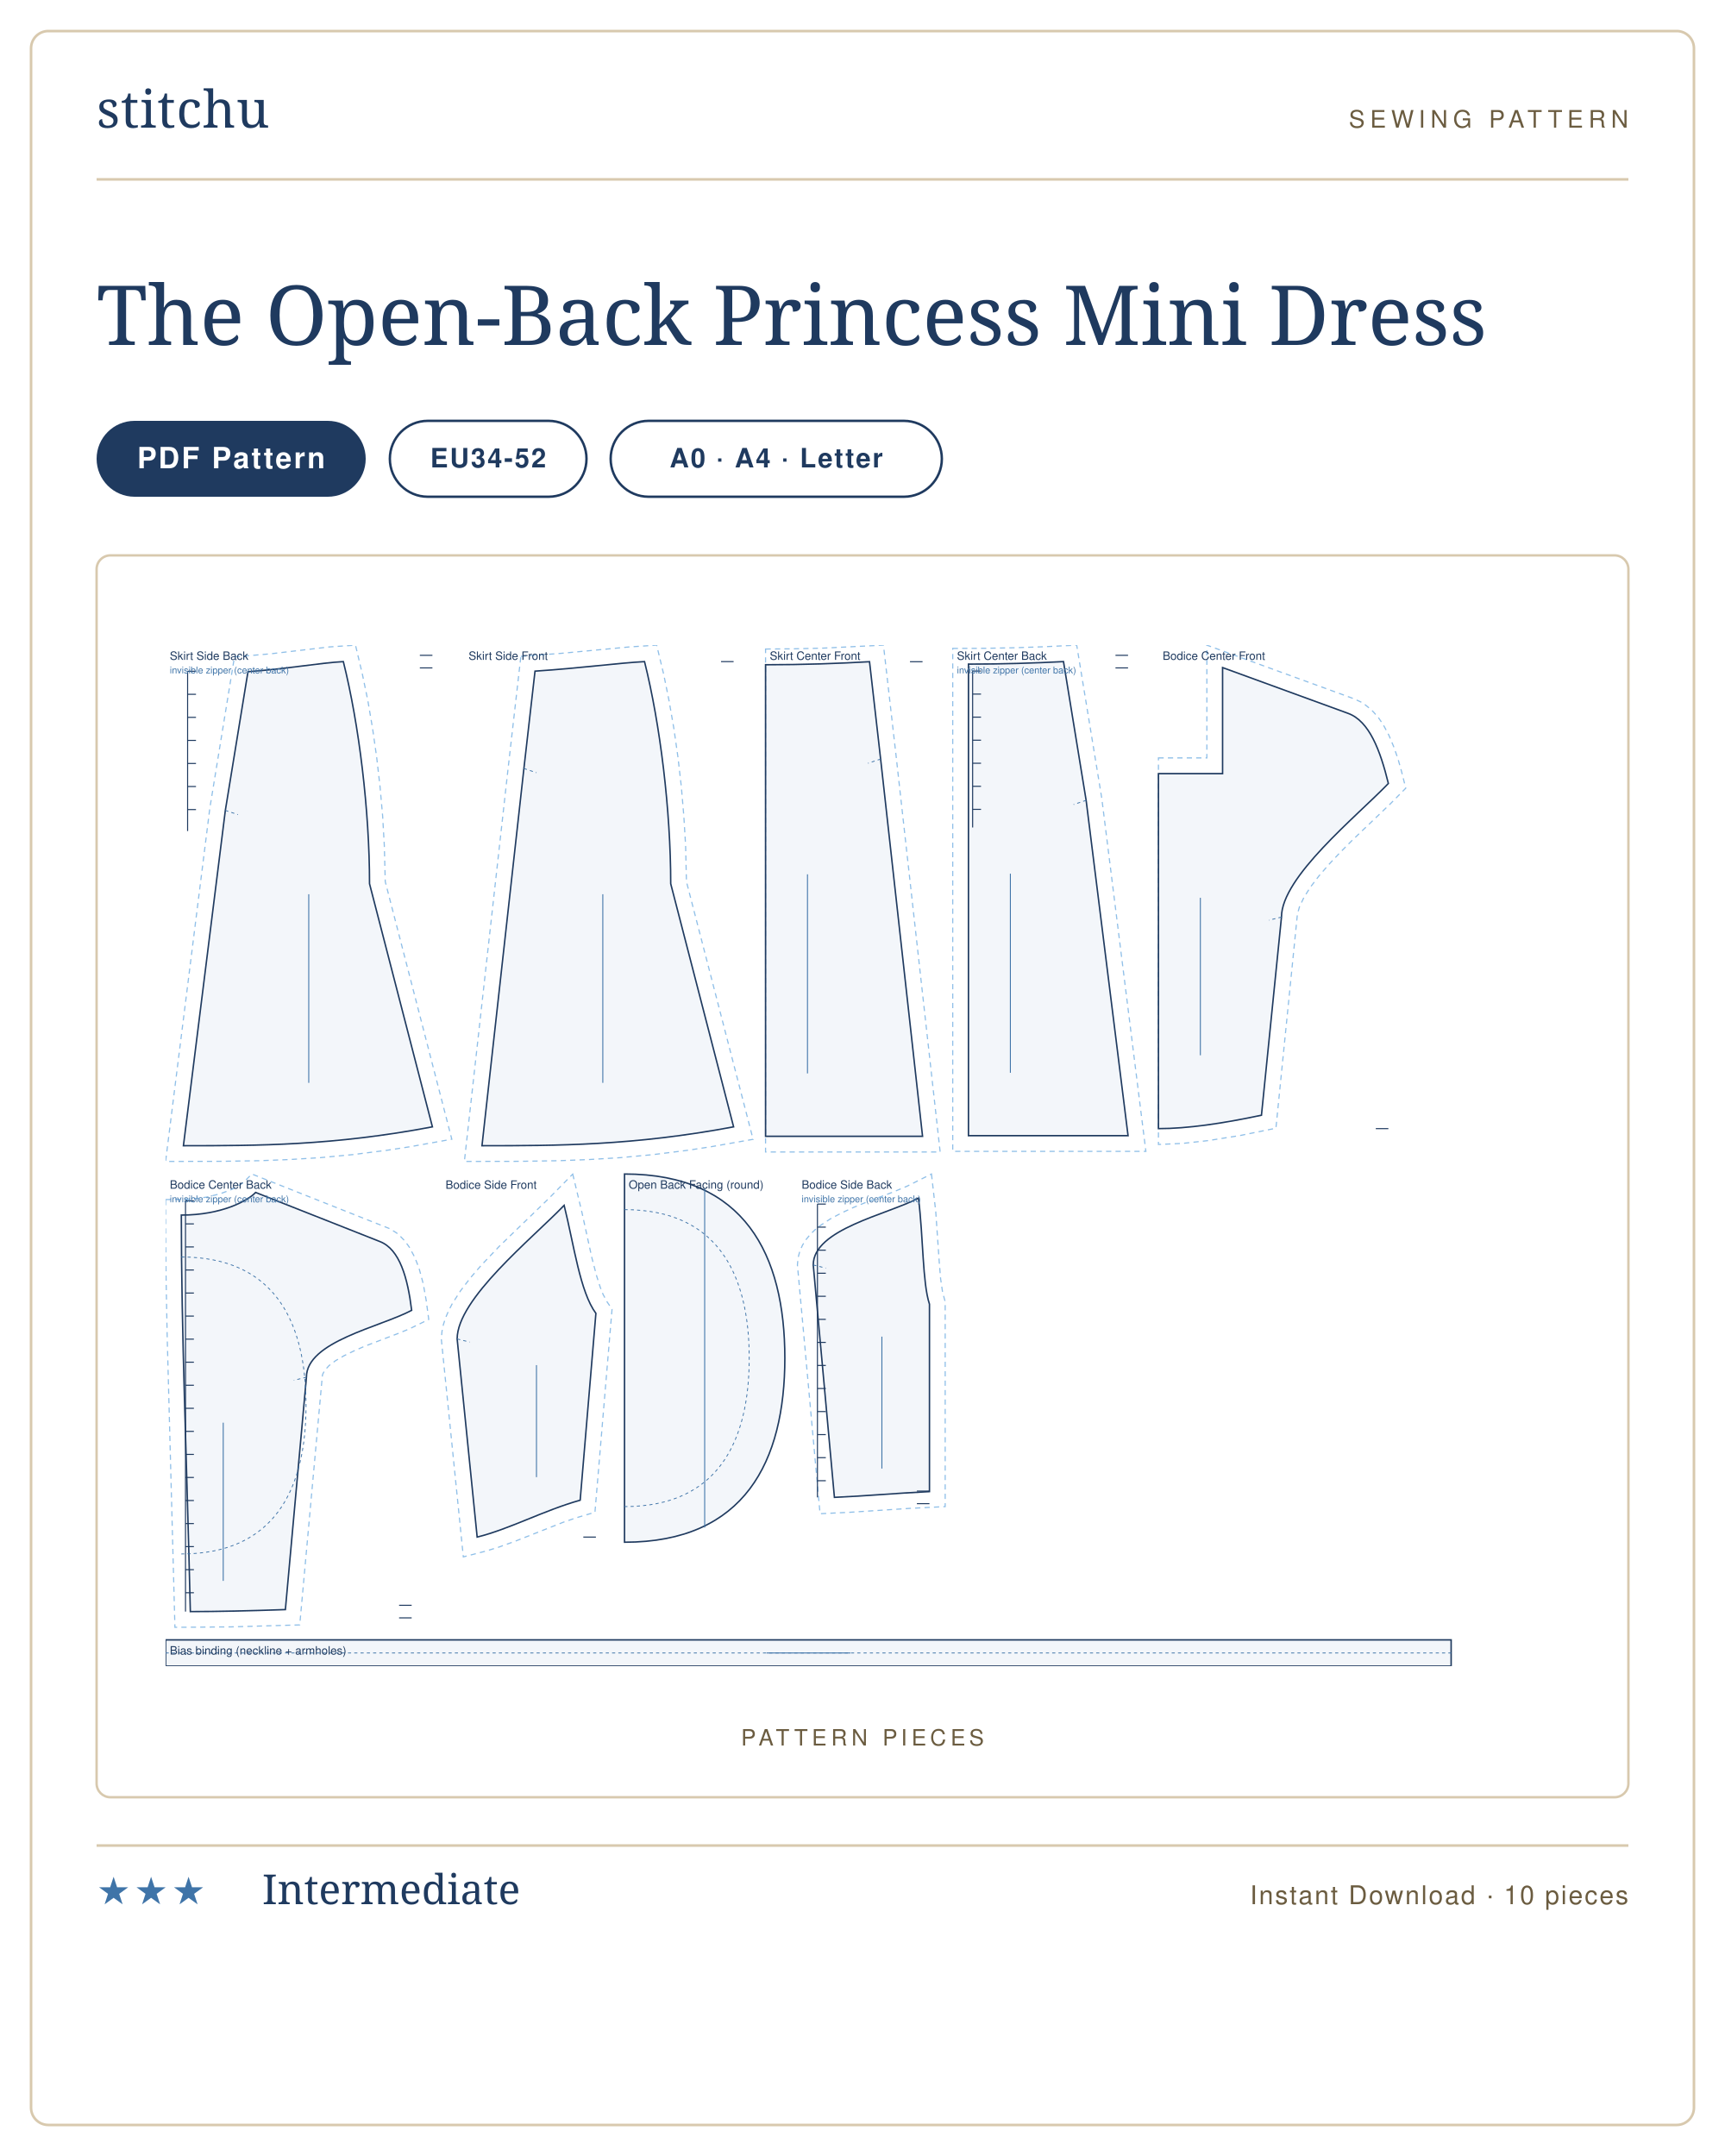
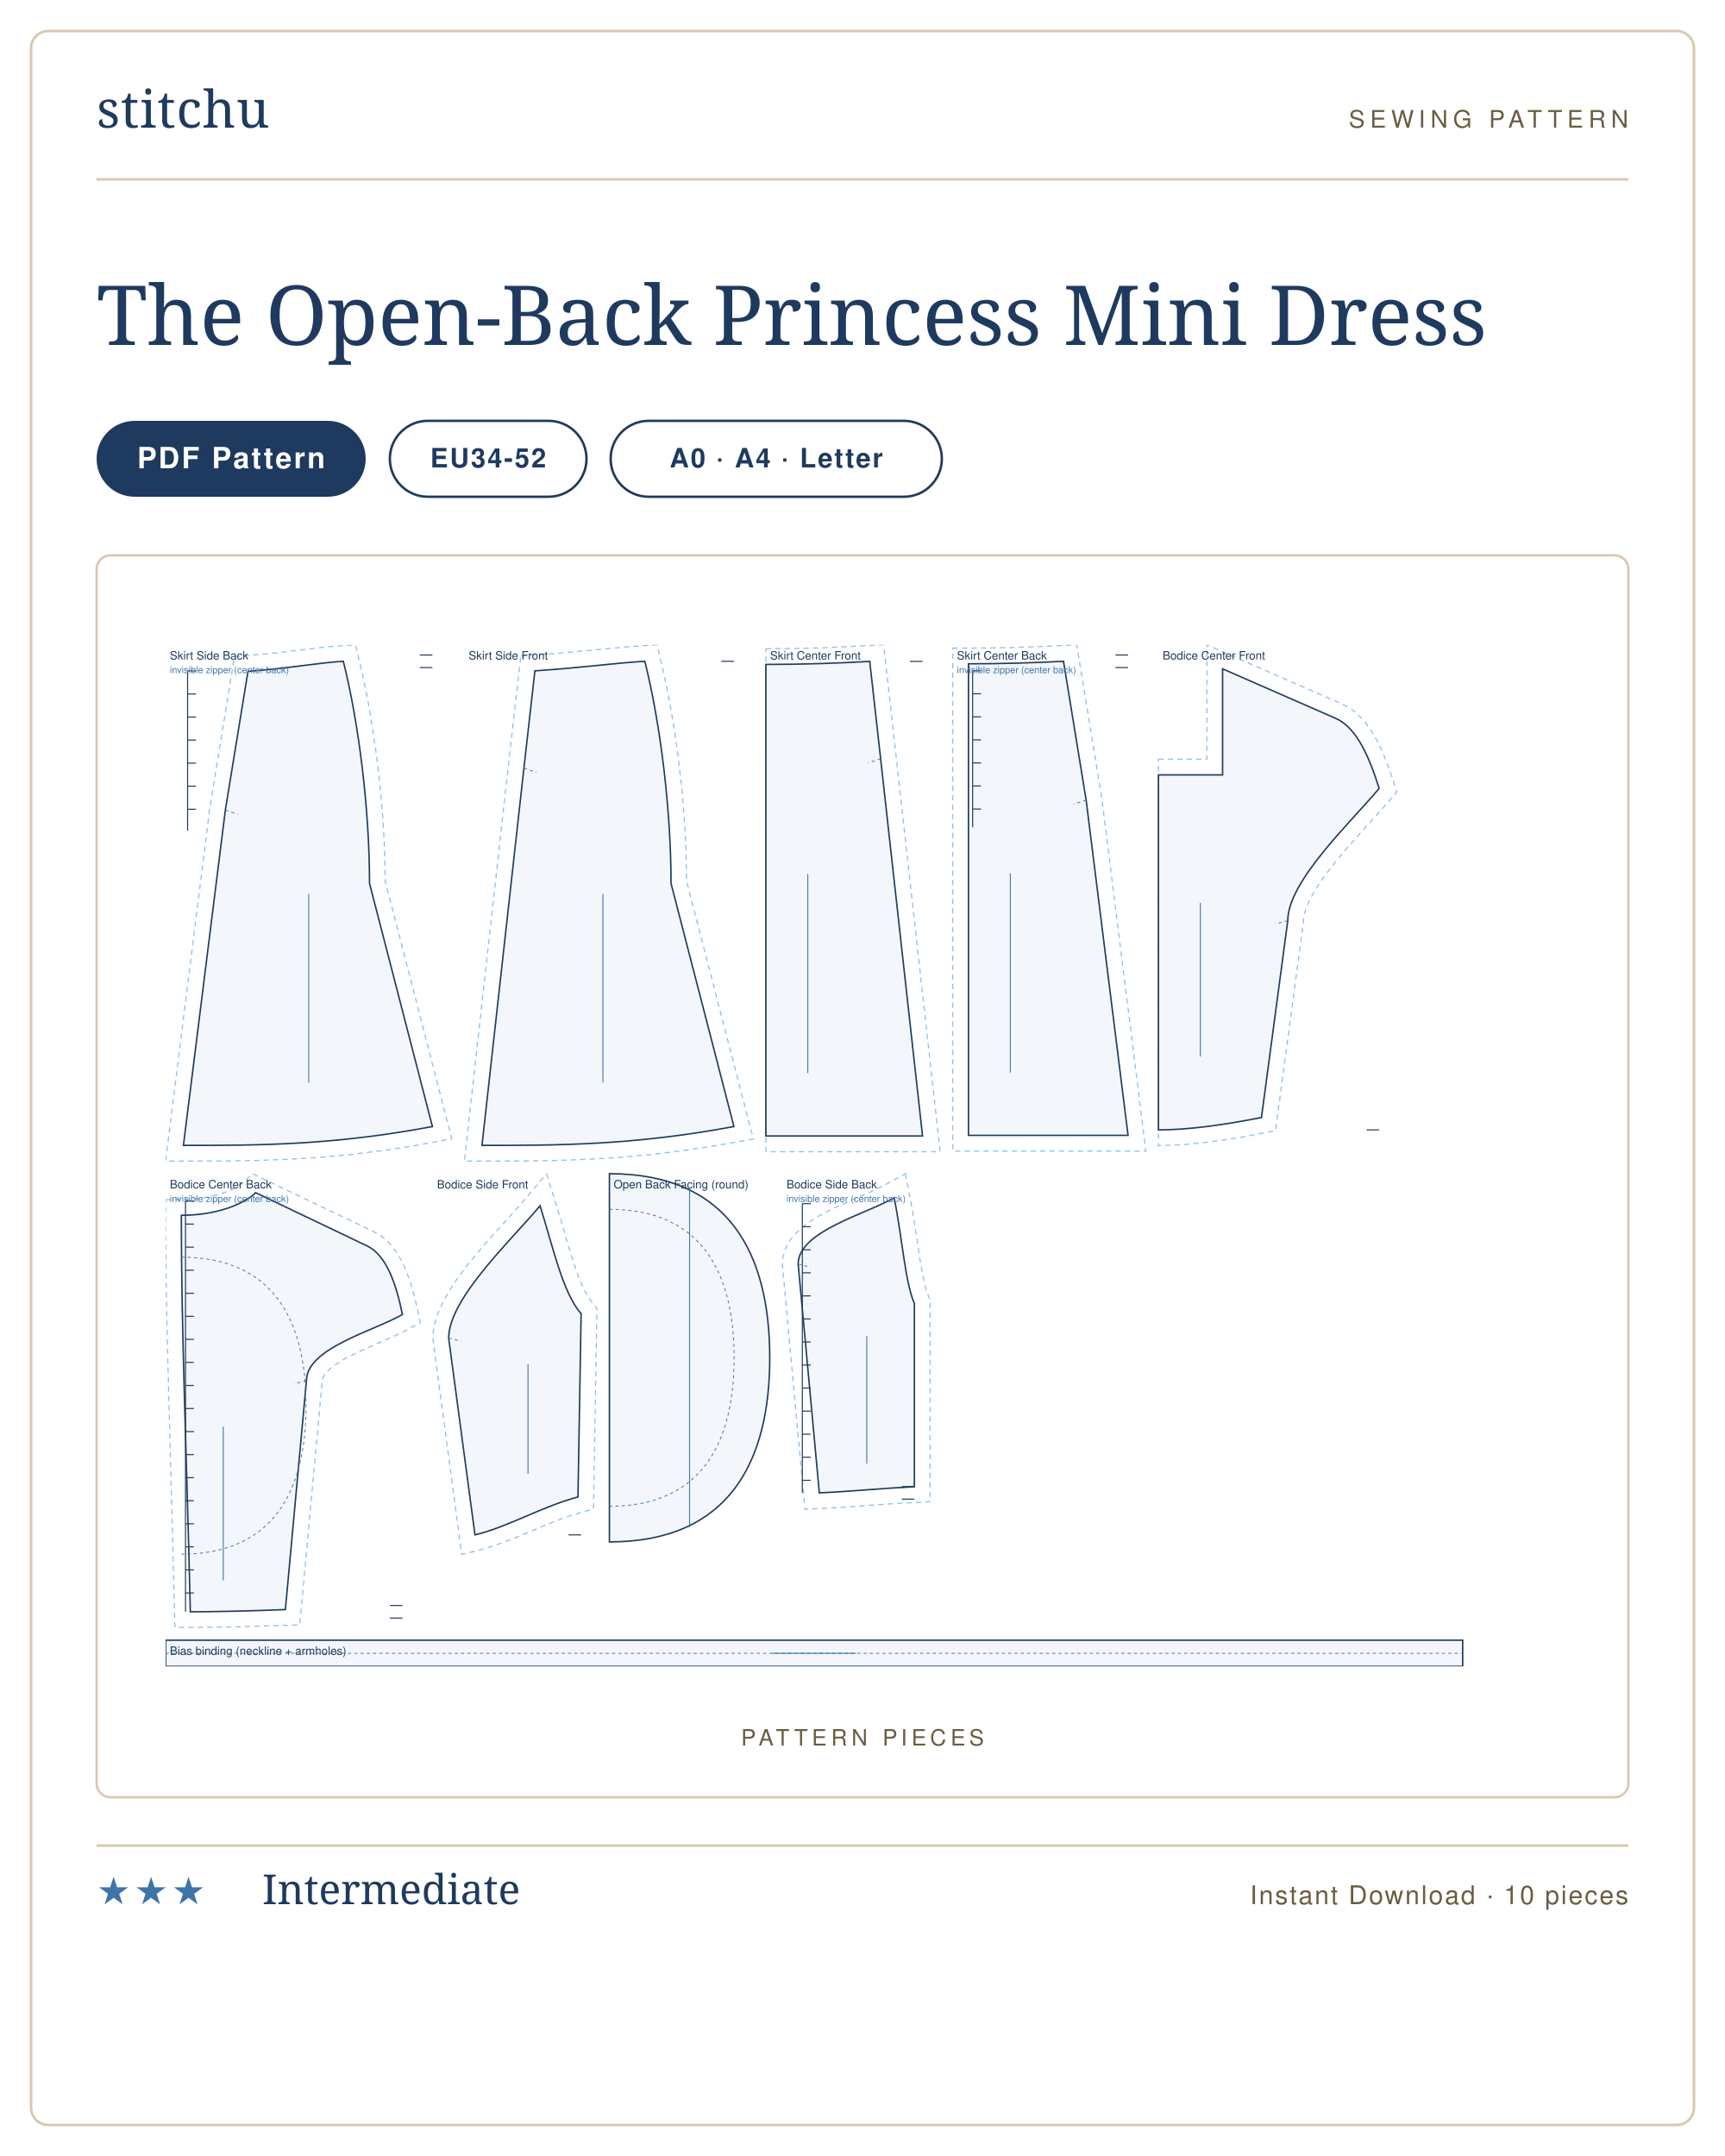
<svg xmlns="http://www.w3.org/2000/svg" viewBox="0 0 1000 1250" width="1000" height="1250" role="img" aria-label="The Open-Back Princess Mini Dress sewing pattern listing card">
  <rect width="1000" height="1250" fill="#ffffff" />
  <rect x="18" y="18" width="964" height="1214" rx="10" fill="#ffffff" stroke="#d8c9ae" stroke-width="1.5" />
  <g transform="translate(56 74)">
    <text x="0" y="0" font-family="'Didot','Bodoni 72',Georgia,serif" font-size="30" fill="#1f3a5f" letter-spacing="0.5">stitchu</text>
  </g>
  <g transform="translate(944 74)">
    <text x="0" y="0" text-anchor="end" font-family="Helvetica,Arial,sans-serif" font-size="14" letter-spacing="3" fill="#6b5c40">SEWING PATTERN</text>
  </g>
  <line x1="56" y1="104" x2="944" y2="104" stroke="#d8c9ae" stroke-width="1.5" />
  <text x="56" y="200" font-family="'Didot','Bodoni 72',Georgia,serif" font-size="48" font-weight="400" fill="#1f3a5f">The Open-Back Princess Mini Dress</text>
  <g>
    <rect x="56" y="244" width="156" height="44" rx="22" fill="#1f3a5f" />
    <text x="134" y="271.5" text-anchor="middle" font-family="Helvetica,Arial,sans-serif" font-size="17" font-weight="600" letter-spacing="1.2" fill="#ffffff">PDF Pattern</text>
  </g>
  <g>
    <rect x="226" y="244" width="114" height="44" rx="22" fill="none" stroke="#1f3a5f" stroke-width="1.4" />
    <text x="283" y="271" text-anchor="middle" font-family="Helvetica,Arial,sans-serif" font-size="15.5" font-weight="600" letter-spacing="1" fill="#1f3a5f">EU34-52</text>
  </g>
  <g>
    <rect x="354" y="244" width="192" height="44" rx="22" fill="none" stroke="#1f3a5f" stroke-width="1.4" />
    <text x="450" y="271" text-anchor="middle" font-family="Helvetica,Arial,sans-serif" font-size="15.5" font-weight="600" letter-spacing="1" fill="#1f3a5f">A0 · A4 · Letter</text>
  </g>
  <rect x="56" y="322" width="888" height="720" rx="8" fill="#fff" stroke="#d8c9ae" stroke-width="1.4" />
  <text x="500" y="1012" text-anchor="middle" font-family="Helvetica,Arial,sans-serif" font-size="13" letter-spacing="2.5" fill="#6b5c40">PATTERN PIECES</text>
-   <svg x="96" y="374.047" width="808" height="591.906" viewBox="0 0 1330.0 974.3" preserveAspectRatio="xMidYMid meet">
-     <path transform="translate(17.0 15.7)" d="M 48.7 -4.5 L 82.8 -7.4 L 139.2 -14.0 L 164.2 -15.7 L 170.8 12.2 L 176.0 37.3 L 180.5 63.8 L 184.4 91.2 L 187.6 119.2 L 190.1 147.4 L 191.7 175.5 L 192.6 210.0 L 256.1 455.8 L 216.7 462.9 L 194.0 466.4 L 161.5 470.5 L 130.6 473.4 L 101.0 475.2 L 72.6 476.3 L 35.9 476.9 L -17.0 477.0 L 25.2 139.9 Z" fill="none" stroke="#8fbfe8" stroke-width="1.1" stroke-dasharray="5 4" />
+   <svg x="96" y="373.865" width="808" height="592.27" viewBox="0 0 1330.0 974.9" preserveAspectRatio="xMidYMid meet">
+     <path transform="translate(17.0 15.7)" d="M 48.7 -4.5 L 82.8 -7.4 L 139.2 -14.0 L 164.2 -15.7 L 170.9 12.2 L 176.0 37.3 L 180.5 63.8 L 184.4 91.2 L 187.7 119.2 L 190.1 147.4 L 191.8 175.5 L 192.6 210.0 L 256.1 455.8 L 216.8 462.9 L 194.0 466.4 L 161.5 470.5 L 130.6 473.4 L 101.0 475.2 L 72.6 476.3 L 35.9 476.9 L -17.0 477.0 L 25.2 139.9 Z" fill="none" stroke="#8fbfe8" stroke-width="1.1" stroke-dasharray="5 4" />
    <path transform="translate(17.0 15.7)" d="M 61.6 9.6 C 99.4 6.9 130.2 1.2 152.6 0.0 C 167.6 60.0 177.6 142.0 177.6 212.0 L 237.6 444.0 C 142.5 462.0 71.3 462.0 0.0 462.0 L 40.0 142.0 L 61.6 9.6 Z" fill="rgba(63,116,168,.06)" stroke="#1f3a5f" stroke-width="1.4" />
    <path transform="translate(17.0 15.7)" d="M 40.0 142.0 L 52.0 146.0" fill="none" stroke="#3f74a8" stroke-width="0.8" stroke-dasharray="3 3" />
    <path transform="translate(17.0 15.7)" d="M 237.6 -6.0 L 225.6 -6.0 M 237.6 6.0 L 225.6 6.0 M 4.0 9.2 L 4.0 161.7 M 4.0 9.2 L 12.0 9.2 M 4.0 31.2 L 12.0 31.2 M 4.0 53.2 L 12.0 53.2 M 4.0 75.2 L 12.0 75.2 M 4.0 97.2 L 12.0 97.2 M 4.0 119.2 L 12.0 119.2 M 4.0 141.2 L 12.0 141.2" fill="none" stroke="#1f3a5f" stroke-width="1.0" />
    <line transform="translate(17.0 15.7)" x1="119.6" y1="222.0" x2="119.6" y2="402.0" stroke="#3f74a8" stroke-width="0.9" />
    <text transform="translate(17.0 15.7)" x="-13.0" y="-1.7" font-family="Helvetica,Arial,sans-serif" font-size="11" fill="#1f3a5f">Skirt Side Back</text>
    <text transform="translate(17.0 15.7)" x="-13.0" y="11.3" font-family="Helvetica,Arial,sans-serif" font-size="9" fill="#3f74a8">invisible zipper (center back)</text>
-     <path transform="translate(301.9 15.7)" d="M 37.1 -5.0 L 75.7 -7.9 L 140.5 -14.0 L 166.7 -15.7 L 173.4 12.2 L 178.5 37.3 L 183.1 63.8 L 187.0 91.2 L 190.2 119.2 L 192.6 147.4 L 194.3 175.5 L 195.1 210.0 L 258.7 455.9 L 219.0 462.9 L 196.1 466.4 L 163.2 470.5 L 132.0 473.4 L 102.1 475.2 L 73.3 476.3 L 36.2 476.9 L -16.8 477.0 L 25.1 100.3 Z" fill="none" stroke="#8fbfe8" stroke-width="1.1" stroke-dasharray="5 4" />
-     <path transform="translate(301.9 15.7)" d="M 50.6 9.1 C 94.6 6.2 130.1 1.3 155.1 0.0 C 170.1 60.0 180.1 142.0 180.1 212.0 L 240.1 444.0 C 144.1 462.0 72.0 462.0 0.0 462.0 L 40.0 102.0 L 50.6 9.1 Z" fill="rgba(63,116,168,.06)" stroke="#1f3a5f" stroke-width="1.4" />
+     <path transform="translate(301.9 15.7)" d="M 37.0 -5.0 L 75.7 -7.9 L 140.7 -14.0 L 167.0 -15.7 L 173.6 12.2 L 178.8 37.3 L 183.3 63.8 L 187.2 91.2 L 190.4 119.2 L 192.9 147.4 L 194.5 175.5 L 195.3 210.0 L 258.9 455.9 L 219.2 462.9 L 196.3 466.4 L 163.4 470.5 L 132.1 473.4 L 102.2 475.2 L 73.4 476.3 L 36.3 476.9 L -16.8 477.0 L 25.1 100.3 Z" fill="none" stroke="#8fbfe8" stroke-width="1.1" stroke-dasharray="5 4" />
+     <path transform="translate(301.9 15.7)" d="M 50.5 9.1 C 94.6 6.2 130.2 1.3 155.4 0.0 C 170.4 60.0 180.4 142.0 180.4 212.0 L 240.4 444.0 C 144.2 462.0 72.1 462.0 0.0 462.0 L 40.0 102.0 L 50.5 9.1 Z" fill="rgba(63,116,168,.06)" stroke="#1f3a5f" stroke-width="1.4" />
    <path transform="translate(301.9 15.7)" d="M 40.0 102.0 L 52.0 106.0" fill="none" stroke="#3f74a8" stroke-width="0.8" stroke-dasharray="3 3" />
-     <path transform="translate(301.9 15.7)" d="M 240.1 0.0 L 228.1 0.0" fill="none" stroke="#1f3a5f" stroke-width="1.0" />
-     <line transform="translate(301.9 15.7)" x1="115.3" y1="222.0" x2="115.3" y2="402.0" stroke="#3f74a8" stroke-width="0.9" />
+     <path transform="translate(301.9 15.7)" d="M 240.4 0.0 L 228.4 0.0" fill="none" stroke="#1f3a5f" stroke-width="1.0" />
+     <line transform="translate(301.9 15.7)" x1="115.4" y1="222.0" x2="115.4" y2="402.0" stroke="#3f74a8" stroke-width="0.9" />
    <text transform="translate(301.9 15.7)" x="-12.8" y="-1.7" font-family="Helvetica,Arial,sans-serif" font-size="11" fill="#1f3a5f">Skirt Side Front</text>
-     <path transform="translate(572.5 18.7)" d="M 0.0 -15.0 L 26.3 -15.2 L 55.6 -15.9 L 112.5 -18.7 L 124.7 88.3 L 166.6 465.0 L 0.0 465.0 Z" fill="none" stroke="#8fbfe8" stroke-width="1.1" stroke-dasharray="5 4" />
-     <path transform="translate(572.5 18.7)" d="M 0.0 0.0 C 36.1 0.0 69.4 -1.2 99.2 -2.9 L 109.8 90.0 L 149.8 450.0 L 0.0 450.0 L 0.0 0.0 Z" fill="rgba(63,116,168,.06)" stroke="#1f3a5f" stroke-width="1.4" />
-     <path transform="translate(572.5 18.7)" d="M 109.8 90.0 L 97.8 94.0" fill="none" stroke="#3f74a8" stroke-width="0.8" stroke-dasharray="3 3" />
-     <path transform="translate(572.5 18.7)" d="M 149.8 -2.9 L 137.8 -2.9" fill="none" stroke="#1f3a5f" stroke-width="1.0" />
-     <line transform="translate(572.5 18.7)" x1="40.0" y1="200.0" x2="40.0" y2="390.0" stroke="#3f74a8" stroke-width="0.9" />
-     <text transform="translate(572.5 18.7)" x="4.0" y="-4.7" font-family="Helvetica,Arial,sans-serif" font-size="11" fill="#1f3a5f">Skirt Center Front</text>
+     <path transform="translate(572.8 18.7)" d="M 0.0 -15.0 L 26.3 -15.2 L 55.5 -15.9 L 112.4 -18.7 L 166.3 465.0 L 0.0 465.0 Z" fill="none" stroke="#8fbfe8" stroke-width="1.1" stroke-dasharray="5 4" />
+     <path transform="translate(572.8 18.7)" d="M 0.0 0.0 C 36.1 0.0 69.2 -1.2 99.1 -2.9 L 109.5 90.0 L 149.5 450.0 L 0.0 450.0 L 0.0 0.0 Z" fill="rgba(63,116,168,.06)" stroke="#1f3a5f" stroke-width="1.4" />
+     <path transform="translate(572.8 18.7)" d="M 109.5 90.0 L 97.5 94.0" fill="none" stroke="#3f74a8" stroke-width="0.8" stroke-dasharray="3 3" />
+     <path transform="translate(572.8 18.7)" d="M 149.5 -2.9 L 137.5 -2.9" fill="none" stroke="#1f3a5f" stroke-width="1.0" />
+     <line transform="translate(572.8 18.7)" x1="40.0" y1="200.0" x2="40.0" y2="390.0" stroke="#3f74a8" stroke-width="0.9" />
+     <text transform="translate(572.8 18.7)" x="4.0" y="-4.7" font-family="Helvetica,Arial,sans-serif" font-size="11" fill="#1f3a5f">Skirt Center Front</text>
    <path transform="translate(766.1 18.1)" d="M -15.0 -15.0 L 16.0 -15.1 L 43.1 -15.6 L 72.4 -16.6 L 103.3 -18.1 L 127.2 127.9 L 169.3 465.0 L -15.0 465.0 Z" fill="none" stroke="#8fbfe8" stroke-width="1.1" stroke-dasharray="5 4" />
    <path transform="translate(766.1 18.1)" d="M 0.0 0.0 C 32.7 0.0 63.1 -1.0 90.7 -2.4 L 112.3 130.0 L 152.3 450.0 L 0.0 450.0 L 0.0 0.0 Z" fill="rgba(63,116,168,.06)" stroke="#1f3a5f" stroke-width="1.4" />
    <path transform="translate(766.1 18.1)" d="M 112.3 130.0 L 100.3 134.0" fill="none" stroke="#3f74a8" stroke-width="0.8" stroke-dasharray="3 3" />
    <path transform="translate(766.1 18.1)" d="M 152.3 -8.4 L 140.3 -8.4 M 152.3 3.6 L 140.3 3.6 M 4.0 6.6 L 4.0 155.9 M 4.0 6.6 L 12.0 6.6 M 4.0 28.6 L 12.0 28.6 M 4.0 50.6 L 12.0 50.6 M 4.0 72.6 L 12.0 72.6 M 4.0 94.6 L 12.0 94.6 M 4.0 116.6 L 12.0 116.6 M 4.0 138.6 L 12.0 138.6" fill="none" stroke="#1f3a5f" stroke-width="1.0" />
    <line transform="translate(766.1 18.1)" x1="40.0" y1="200.0" x2="40.0" y2="390.0" stroke="#3f74a8" stroke-width="0.9" />
    <text transform="translate(766.1 18.1)" x="-11.0" y="-4.1" font-family="Helvetica,Arial,sans-serif" font-size="11" fill="#1f3a5f">Skirt Center Back</text>
    <text transform="translate(766.1 18.1)" x="-11.0" y="8.9" font-family="Helvetica,Arial,sans-serif" font-size="9" fill="#3f74a8">invisible zipper (center back)</text>
-     <path transform="translate(947.4 21.4)" d="M 0.0 86.2 L 46.2 86.2 L 46.2 -21.4 L 186.4 29.7 L 193.3 32.9 L 196.6 35.0 L 202.6 39.8 L 205.3 42.5 L 210.2 48.2 L 214.5 54.5 L 219.9 64.6 L 224.5 75.5 L 228.5 86.9 L 231.9 98.9 L 236.0 115.1 L 221.5 129.8 L 184.2 165.5 L 173.2 176.6 L 162.7 187.8 L 153.2 198.8 L 145.1 209.4 L 138.8 219.4 L 134.6 228.2 L 132.6 235.3 L 112.1 439.6 L 78.3 446.5 L 47.6 451.4 L 23.0 454.1 L 0.0 455.1 L 0.0 113.9 Z" fill="none" stroke="#8fbfe8" stroke-width="1.1" stroke-dasharray="5 4" />
-     <path transform="translate(947.4 21.4)" d="M 0.0 101.2 L 61.2 101.2 L 61.2 0.0 L 181.0 43.7 C 201.2 51.1 211.6 78.9 219.4 110.6 C 188.8 142.4 117.4 199.8 117.4 238.1 L 98.3 427.2 C 61.1 435.1 27.9 440.0 0.0 440.0 C 0.0 304.5 0.0 202.8 0.0 101.2 Z" fill="rgba(63,116,168,.06)" stroke="#1f3a5f" stroke-width="1.4" />
-     <path transform="translate(947.4 21.4)" d="M 117.4 238.1 L 105.4 241.1" fill="none" stroke="#3f74a8" stroke-width="0.8" stroke-dasharray="3 3" />
-     <path transform="translate(947.4 21.4)" d="M 219.4 440.0 L 207.4 440.0" fill="none" stroke="#1f3a5f" stroke-width="1.0" />
-     <line transform="translate(947.4 21.4)" x1="40.0" y1="219.7" x2="40.0" y2="370.0" stroke="#3f74a8" stroke-width="0.9" />
-     <text transform="translate(947.4 21.4)" x="4.0" y="-7.4" font-family="Helvetica,Arial,sans-serif" font-size="11" fill="#1f3a5f">Bodice Center Front</text>
-     <path transform="translate(15.0 522.3)" d="M -15.0 6.8 L 4.4 6.5 L 12.6 6.0 L 23.9 4.5 L 36.7 1.4 L 47.0 -2.4 L 54.6 -6.3 L 59.1 -9.4 L 67.3 -17.6 L 198.7 34.5 L 205.2 38.5 L 208.1 40.9 L 213.2 46.2 L 217.5 52.1 L 222.7 61.8 L 226.8 72.2 L 230.8 87.0 L 233.6 102.6 L 236.1 121.2 L 217.6 130.2 L 207.4 134.4 L 174.9 146.8 L 164.6 151.3 L 155.1 155.9 L 147.1 160.6 L 140.9 165.3 L 137.0 169.6 L 135.0 173.2 L 134.6 174.7 L 113.0 412.7 L 47.3 414.6 L -6.1 415.0 L -13.5 136.9 L -14.6 78.7 L -15.0 35.8 Z" fill="none" stroke="#8fbfe8" stroke-width="1.1" stroke-dasharray="5 4" />
-     <path transform="translate(15.0 522.3)" d="M 0.0 21.6 C 39.0 21.6 63.8 7.6 70.9 0.0 L 189.6 46.9 C 208.4 54.3 216.0 81.5 219.8 112.5 C 189.7 128.5 119.4 142.2 119.4 176.3 L 99.3 398.1 C 65.0 399.3 34.4 400.0 8.6 400.0 C 5.1 248.6 0.0 135.1 0.0 21.6 Z" fill="rgba(63,116,168,.06)" stroke="#1f3a5f" stroke-width="1.4" />
-     <path transform="translate(15.0 522.3)" d="M 119.4 176.3 L 107.4 179.3 M 0.0 61.6 C 89.3 61.6 119.0 123.9 119.0 203.3 C 119.0 282.7 89.3 345.0 0.0 345.0" fill="none" stroke="#3f74a8" stroke-width="0.8" stroke-dasharray="3 3" />
-     <path transform="translate(15.0 522.3)" d="M 219.8 394.0 L 207.8 394.0 M 219.8 406.0 L 207.8 406.0 M 4.0 8.0 L 4.0 400.0 M 4.0 8.0 L 12.0 8.0 M 4.0 30.0 L 12.0 30.0 M 4.0 52.0 L 12.0 52.0 M 4.0 74.0 L 12.0 74.0 M 4.0 96.0 L 12.0 96.0 M 4.0 118.0 L 12.0 118.0 M 4.0 140.0 L 12.0 140.0 M 4.0 162.0 L 12.0 162.0 M 4.0 184.0 L 12.0 184.0 M 4.0 206.0 L 12.0 206.0 M 4.0 228.0 L 12.0 228.0 M 4.0 250.0 L 12.0 250.0 M 4.0 272.0 L 12.0 272.0 M 4.0 294.0 L 12.0 294.0 M 4.0 316.0 L 12.0 316.0 M 4.0 338.0 L 12.0 338.0 M 4.0 360.0 L 12.0 360.0 M 4.0 382.0 L 12.0 382.0" fill="none" stroke="#1f3a5f" stroke-width="1.0" />
-     <line transform="translate(15.0 522.3)" x1="40.0" y1="219.7" x2="40.0" y2="370.7" stroke="#3f74a8" stroke-width="0.9" />
-     <text transform="translate(15.0 522.3)" x="-11.0" y="-3.6" font-family="Helvetica,Arial,sans-serif" font-size="11" fill="#1f3a5f">Bodice Center Back</text>
-     <text transform="translate(15.0 522.3)" x="-11.0" y="9.4" font-family="Helvetica,Arial,sans-serif" font-size="9" fill="#3f74a8">invisible zipper (center back)</text>
-     <path transform="translate(278.2 534.6)" d="M 110.3 -29.8 L 119.0 6.4 L 128.6 50.2 L 133.1 67.4 L 136.7 78.6 L 139.2 84.9 L 143.2 92.3 L 147.8 99.1 L 131.5 292.9 L 113.3 298.3 L 101.1 302.5 L 56.0 320.3 L 39.4 326.3 L 26.9 330.1 L 5.9 335.5 L -15.1 127.7 L -14.5 120.5 L -13.1 113.7 L -10.9 107.0 L -8.1 100.5 L -4.8 94.1 L 3.2 81.6 L 12.6 69.3 L 23.1 57.1 L 40.0 39.3 L 87.4 -6.5 Z" fill="none" stroke="#8fbfe8" stroke-width="1.1" stroke-dasharray="5 4" />
-     <path transform="translate(278.2 534.6)" d="M 102.1 0.0 C 111.6 38.4 117.3 82.6 132.4 103.1 L 117.4 281.4 C 82.8 291.1 49.9 309.0 19.1 316.6 L 0.0 127.5 C 0.0 89.2 71.4 31.9 102.1 0.0 Z" fill="rgba(63,116,168,.06)" stroke="#1f3a5f" stroke-width="1.4" />
-     <path transform="translate(278.2 534.6)" d="M 0.0 127.5 L 12.0 130.5" fill="none" stroke="#3f74a8" stroke-width="0.8" stroke-dasharray="3 3" />
-     <path transform="translate(278.2 534.6)" d="M 132.4 316.6 L 120.4 316.6" fill="none" stroke="#1f3a5f" stroke-width="1.0" />
-     <line transform="translate(278.2 534.6)" x1="75.7" y1="152.5" x2="75.7" y2="259.4" stroke="#3f74a8" stroke-width="0.9" />
-     <text transform="translate(278.2 534.6)" x="-11.1" y="-15.8" font-family="Helvetica,Arial,sans-serif" font-size="11" fill="#1f3a5f">Bodice Side Front</text>
-     <path transform="translate(437.9 477.1)" d="M 0.0 27.6 C 114.8 27.6 153.0 104.9 153.0 203.3 C 153.0 301.7 114.8 379.0 0.0 379.0 Z" fill="rgba(63,116,168,.06)" stroke="#1f3a5f" stroke-width="1.4" />
-     <path transform="translate(437.9 477.1)" d="M 0.0 61.6 C 89.3 61.6 119.0 123.9 119.0 203.3 C 119.0 282.7 89.3 345.0 0.0 345.0" fill="none" stroke="#3f74a8" stroke-width="0.8" stroke-dasharray="3 3" />
-     <line transform="translate(437.9 477.1)" x1="76.5" y1="41.6" x2="76.5" y2="365.0" stroke="#3f74a8" stroke-width="0.9" />
-     <text transform="translate(437.9 477.1)" x="4.0" y="41.6" font-family="Helvetica,Arial,sans-serif" font-size="11" fill="#1f3a5f">Open Back Facing (round)</text>
-     <path transform="translate(618.0 527.7)" d="M 112.8 -23.0 L 116.9 13.0 L 120.2 60.6 L 121.5 76.7 L 123.4 89.7 L 125.9 98.9 L 125.9 294.4 L 92.1 296.1 L 35.4 299.8 L 6.5 301.2 L -15.1 63.8 L -14.5 57.0 L -12.8 50.6 L -10.2 44.8 L -6.8 39.5 L -2.9 34.7 L 1.4 30.5 L 6.1 26.6 L 16.2 19.9 L 27.1 14.1 L 38.4 8.9 L 49.9 4.2 L 77.0 -6.1 L 90.0 -11.6 Z" fill="none" stroke="#8fbfe8" stroke-width="1.1" stroke-dasharray="5 4" />
-     <path transform="translate(618.0 527.7)" d="M 100.4 0.0 C 105.1 37.7 104.2 81.0 110.9 101.2 L 110.9 280.1 C 79.0 281.6 48.6 284.4 20.2 285.6 L 0.0 63.8 C 0.0 29.6 70.3 15.9 100.4 0.0 Z" fill="rgba(63,116,168,.06)" stroke="#1f3a5f" stroke-width="1.4" />
-     <path transform="translate(618.0 527.7)" d="M 0.0 63.8 L 12.0 66.8" fill="none" stroke="#3f74a8" stroke-width="0.8" stroke-dasharray="3 3" />
-     <path transform="translate(618.0 527.7)" d="M 110.9 279.6 L 98.9 279.6 M 110.9 291.6 L 98.9 291.6 M 4.0 5.7 L 4.0 285.6 M 4.0 5.7 L 12.0 5.7 M 4.0 27.7 L 12.0 27.7 M 4.0 49.7 L 12.0 49.7 M 4.0 71.7 L 12.0 71.7 M 4.0 93.7 L 12.0 93.7 M 4.0 115.7 L 12.0 115.7 M 4.0 137.7 L 12.0 137.7 M 4.0 159.7 L 12.0 159.7 M 4.0 181.7 L 12.0 181.7 M 4.0 203.7 L 12.0 203.7 M 4.0 225.7 L 12.0 225.7 M 4.0 247.7 L 12.0 247.7 M 4.0 269.7 L 12.0 269.7" fill="none" stroke="#1f3a5f" stroke-width="1.0" />
-     <line transform="translate(618.0 527.7)" x1="65.5" y1="132.2" x2="65.5" y2="258.1" stroke="#3f74a8" stroke-width="0.9" />
-     <text transform="translate(618.0 527.7)" x="-11.1" y="-9.0" font-family="Helvetica,Arial,sans-serif" font-size="11" fill="#1f3a5f">Bodice Side Back</text>
-     <text transform="translate(618.0 527.7)" x="-11.1" y="4.0" font-family="Helvetica,Arial,sans-serif" font-size="9" fill="#3f74a8">invisible zipper (center back)</text>
-     <path transform="translate(0.0 949.3)" d="M 0.0 0.0 L 1226.7 0.0 L 1226.7 25.0 L 0.0 25.0 Z" fill="rgba(63,116,168,.06)" stroke="#1f3a5f" stroke-width="1.4" />
-     <path transform="translate(0.0 949.3)" d="M 0.0 12.5 L 1226.7 12.5" fill="none" stroke="#3f74a8" stroke-width="0.8" stroke-dasharray="3 3" />
-     <line transform="translate(0.0 949.3)" x1="573.4" y1="12.5" x2="653.4" y2="12.5" stroke="#3f74a8" stroke-width="0.9" />
-     <text transform="translate(0.0 949.3)" x="4.0" y="14.0" font-family="Helvetica,Arial,sans-serif" font-size="11" fill="#1f3a5f">Bias binding (neckline + armholes)</text>
+     <path transform="translate(947.4 22.9)" d="M 0.0 86.2 L 46.2 86.2 L 46.2 -22.9 L 175.3 33.6 L 181.8 37.1 L 185.0 39.2 L 190.8 44.0 L 198.3 52.3 L 202.7 58.4 L 208.5 68.3 L 213.6 78.9 L 218.2 90.1 L 222.3 101.7 L 227.4 117.4 L 214.6 132.4 L 182.8 167.8 L 173.4 178.8 L 164.4 189.8 L 156.3 200.7 L 149.4 211.3 L 144.0 221.1 L 140.3 230.0 L 138.6 237.4 L 138.3 241.8 L 111.7 440.8 L 78.2 447.2 L 47.6 451.7 L 23.0 454.2 L 0.0 455.1 L 0.0 113.9 Z" fill="none" stroke="#8fbfe8" stroke-width="1.1" stroke-dasharray="5 4" />
+     <path transform="translate(947.4 22.9)" d="M 0.0 101.2 L 61.2 101.2 L 61.2 0.0 L 169.0 47.2 C 189.0 55.9 200.8 83.2 210.6 114.1 C 184.4 145.7 123.4 202.5 123.4 240.4 L 98.3 428.2 C 61.2 435.5 28.0 440.0 0.0 440.0 C 0.0 304.5 0.0 202.8 0.0 101.2 Z" fill="rgba(63,116,168,.06)" stroke="#1f3a5f" stroke-width="1.4" />
+     <path transform="translate(947.4 22.9)" d="M 123.4 240.4 L 111.4 243.4" fill="none" stroke="#3f74a8" stroke-width="0.8" stroke-dasharray="3 3" />
+     <path transform="translate(947.4 22.9)" d="M 210.6 440.0 L 198.6 440.0" fill="none" stroke="#1f3a5f" stroke-width="1.0" />
+     <line transform="translate(947.4 22.9)" x1="40.0" y1="223.2" x2="40.0" y2="370.0" stroke="#3f74a8" stroke-width="0.9" />
+     <text transform="translate(947.4 22.9)" x="4.0" y="-8.9" font-family="Helvetica,Arial,sans-serif" font-size="11" fill="#1f3a5f">Bodice Center Front</text>
+     <path transform="translate(15.0 522.8)" d="M -15.0 6.8 L 4.4 6.5 L 12.6 6.0 L 23.9 4.5 L 36.7 1.4 L 47.0 -2.4 L 54.6 -6.3 L 59.6 -9.9 L 67.8 -18.1 L 184.0 37.4 L 190.1 41.0 L 193.1 43.2 L 198.4 48.1 L 205.1 56.5 L 210.6 65.9 L 215.1 76.0 L 220.1 90.3 L 224.0 105.5 L 228.0 124.1 L 210.0 133.8 L 171.2 151.0 L 157.3 157.8 L 149.4 162.6 L 142.8 167.3 L 138.2 171.7 L 136.7 173.7 L 134.9 176.9 L 134.6 178.2 L 113.0 412.5 L 47.3 414.5 L -6.1 415.0 L -13.5 136.9 L -14.6 78.7 L -15.0 35.8 Z" fill="none" stroke="#8fbfe8" stroke-width="1.1" stroke-dasharray="5 4" />
+     <path transform="translate(15.0 522.8)" d="M 0.0 21.6 C 39.0 21.6 63.8 7.6 70.9 0.0 L 177.2 50.8 C 195.5 59.5 204.8 86.2 211.0 116.3 C 183.5 132.1 119.4 148.4 119.4 179.5 L 99.3 397.9 C 65.0 399.2 34.4 400.0 8.6 400.0 C 5.1 248.6 0.0 135.1 0.0 21.6 Z" fill="rgba(63,116,168,.06)" stroke="#1f3a5f" stroke-width="1.4" />
+     <path transform="translate(15.0 522.8)" d="M 119.4 179.5 L 107.4 182.5 M 0.0 61.6 C 89.3 61.6 119.0 123.9 119.0 203.3 C 119.0 282.7 89.3 345.0 0.0 345.0" fill="none" stroke="#3f74a8" stroke-width="0.8" stroke-dasharray="3 3" />
+     <path transform="translate(15.0 522.8)" d="M 211.0 394.0 L 199.0 394.0 M 211.0 406.0 L 199.0 406.0 M 4.0 8.0 L 4.0 400.0 M 4.0 8.0 L 12.0 8.0 M 4.0 30.0 L 12.0 30.0 M 4.0 52.0 L 12.0 52.0 M 4.0 74.0 L 12.0 74.0 M 4.0 96.0 L 12.0 96.0 M 4.0 118.0 L 12.0 118.0 M 4.0 140.0 L 12.0 140.0 M 4.0 162.0 L 12.0 162.0 M 4.0 184.0 L 12.0 184.0 M 4.0 206.0 L 12.0 206.0 M 4.0 228.0 L 12.0 228.0 M 4.0 250.0 L 12.0 250.0 M 4.0 272.0 L 12.0 272.0 M 4.0 294.0 L 12.0 294.0 M 4.0 316.0 L 12.0 316.0 M 4.0 338.0 L 12.0 338.0 M 4.0 360.0 L 12.0 360.0 M 4.0 382.0 L 12.0 382.0" fill="none" stroke="#1f3a5f" stroke-width="1.0" />
+     <line transform="translate(15.0 522.8)" x1="40.0" y1="223.2" x2="40.0" y2="370.0" stroke="#3f74a8" stroke-width="0.9" />
+     <text transform="translate(15.0 522.8)" x="-11.0" y="-4.1" font-family="Helvetica,Arial,sans-serif" font-size="11" fill="#1f3a5f">Bodice Center Back</text>
+     <text transform="translate(15.0 522.8)" x="-11.0" y="8.9" font-family="Helvetica,Arial,sans-serif" font-size="9" fill="#3f74a8">invisible zipper (center back)</text>
+     <path transform="translate(270.1 535.3)" d="M 93.4 -30.5 L 104.6 5.4 L 116.0 44.4 L 123.3 66.2 L 128.0 77.3 L 131.2 83.7 L 136.1 91.3 L 141.5 97.9 L 138.2 289.3 L 119.3 294.7 L 107.3 298.9 L 95.1 303.7 L 62.3 317.4 L 45.6 323.7 L 32.8 327.6 L 12.5 332.8 L -15.1 126.8 L -14.6 119.6 L -13.4 113.1 L -11.6 106.6 L -9.2 100.3 L -6.4 94.0 L 0.4 81.6 L 8.4 69.4 L 17.4 57.3 L 31.9 39.7 L 72.4 -5.7 Z" fill="none" stroke="#8fbfe8" stroke-width="1.1" stroke-dasharray="5 4" />
+     <path transform="translate(270.1 535.3)" d="M 87.2 0.0 C 99.4 38.4 108.5 82.4 126.4 103.1 L 123.4 277.9 C 88.9 287.1 56.0 306.8 25.1 314.1 L 0.0 126.3 C 0.0 88.4 61.0 31.6 87.2 0.0 Z" fill="rgba(63,116,168,.06)" stroke="#1f3a5f" stroke-width="1.4" />
+     <path transform="translate(270.1 535.3)" d="M 0.0 126.3 L 12.0 129.3" fill="none" stroke="#3f74a8" stroke-width="0.8" stroke-dasharray="3 3" />
+     <path transform="translate(270.1 535.3)" d="M 126.4 314.1 L 114.4 314.1" fill="none" stroke="#1f3a5f" stroke-width="1.0" />
+     <line transform="translate(270.1 535.3)" x1="75.7" y1="151.3" x2="75.7" y2="255.9" stroke="#3f74a8" stroke-width="0.9" />
+     <text transform="translate(270.1 535.3)" x="-11.1" y="-16.5" font-family="Helvetica,Arial,sans-serif" font-size="11" fill="#1f3a5f">Bodice Side Front</text>
+     <path transform="translate(423.5 477.1)" d="M 0.0 27.6 C 114.8 27.6 153.0 104.9 153.0 203.3 C 153.0 301.7 114.8 379.0 0.0 379.0 Z" fill="rgba(63,116,168,.06)" stroke="#1f3a5f" stroke-width="1.4" />
+     <path transform="translate(423.5 477.1)" d="M 0.0 61.6 C 89.3 61.6 119.0 123.9 119.0 203.3 C 119.0 282.7 89.3 345.0 0.0 345.0" fill="none" stroke="#3f74a8" stroke-width="0.8" stroke-dasharray="3 3" />
+     <line transform="translate(423.5 477.1)" x1="76.5" y1="41.6" x2="76.5" y2="365.0" stroke="#3f74a8" stroke-width="0.9" />
+     <text transform="translate(423.5 477.1)" x="4.0" y="41.6" font-family="Helvetica,Arial,sans-serif" font-size="11" fill="#1f3a5f">Open Back Facing (round)</text>
+     <path transform="translate(603.6 527.7)" d="M 102.3 -23.0 L 109.0 11.7 L 116.3 59.0 L 119.1 75.1 L 122.2 88.0 L 125.9 98.0 L 125.9 290.0 L 92.2 291.8 L 35.5 295.8 L 6.5 297.3 L -15.1 63.2 L -14.5 56.8 L -12.9 50.8 L -10.5 45.3 L -7.5 40.2 L -3.9 35.7 L 0.1 31.6 L 8.8 24.3 L 18.4 18.1 L 33.9 9.9 L 69.2 -5.7 L 81.0 -11.3 Z" fill="none" stroke="#8fbfe8" stroke-width="1.1" stroke-dasharray="5 4" />
+     <path transform="translate(603.6 527.7)" d="M 91.6 0.0 C 99.3 37.6 102.0 80.6 110.9 100.9 L 110.9 275.7 C 79.0 277.3 48.6 280.4 20.2 281.6 L 0.0 63.2 C 0.0 32.1 64.1 15.8 91.6 0.0 Z" fill="rgba(63,116,168,.06)" stroke="#1f3a5f" stroke-width="1.4" />
+     <path transform="translate(603.6 527.7)" d="M 0.0 63.2 L 12.0 66.2" fill="none" stroke="#3f74a8" stroke-width="0.8" stroke-dasharray="3 3" />
+     <path transform="translate(603.6 527.7)" d="M 110.9 275.6 L 98.9 275.6 M 110.9 287.6 L 98.9 287.6 M 4.0 5.6 L 4.0 281.6 M 4.0 5.6 L 12.0 5.6 M 4.0 27.6 L 12.0 27.6 M 4.0 49.6 L 12.0 49.6 M 4.0 71.6 L 12.0 71.6 M 4.0 93.6 L 12.0 93.6 M 4.0 115.6 L 12.0 115.6 M 4.0 137.6 L 12.0 137.6 M 4.0 159.6 L 12.0 159.6 M 4.0 181.6 L 12.0 181.6 M 4.0 203.6 L 12.0 203.6 M 4.0 225.6 L 12.0 225.6 M 4.0 247.6 L 12.0 247.6 M 4.0 269.6 L 12.0 269.6" fill="none" stroke="#1f3a5f" stroke-width="1.0" />
+     <line transform="translate(603.6 527.7)" x1="65.5" y1="131.9" x2="65.5" y2="253.7" stroke="#3f74a8" stroke-width="0.9" />
+     <text transform="translate(603.6 527.7)" x="-11.1" y="-9.0" font-family="Helvetica,Arial,sans-serif" font-size="11" fill="#1f3a5f">Bodice Side Back</text>
+     <text transform="translate(603.6 527.7)" x="-11.1" y="4.0" font-family="Helvetica,Arial,sans-serif" font-size="9" fill="#3f74a8">invisible zipper (center back)</text>
+     <path transform="translate(0.0 949.9)" d="M 0.0 0.0 L 1237.7 0.0 L 1237.7 25.0 L 0.0 25.0 Z" fill="rgba(63,116,168,.06)" stroke="#1f3a5f" stroke-width="1.4" />
+     <path transform="translate(0.0 949.9)" d="M 0.0 12.5 L 1237.7 12.5" fill="none" stroke="#3f74a8" stroke-width="0.8" stroke-dasharray="3 3" />
+     <line transform="translate(0.0 949.9)" x1="578.8" y1="12.5" x2="658.8" y2="12.5" stroke="#3f74a8" stroke-width="0.9" />
+     <text transform="translate(0.0 949.9)" x="4.0" y="14.0" font-family="Helvetica,Arial,sans-serif" font-size="11" fill="#1f3a5f">Bias binding (neckline + armholes)</text>
  </svg>
  <line x1="56" y1="1070" x2="944" y2="1070" stroke="#d8c9ae" stroke-width="1.5" />
  <text x="56" y="1104" font-family="Helvetica,Arial,sans-serif" font-size="22" letter-spacing="2" fill="#3f74a8">★★★</text>
  <text x="152" y="1104" font-family="'Didot','Bodoni 72',Georgia,serif" font-size="24" fill="#1f3a5f">Intermediate</text>
  <text x="944" y="1104" text-anchor="end" font-family="Helvetica,Arial,sans-serif" font-size="15" letter-spacing="1" fill="#6b5c40">Instant Download · 10 pieces</text>
</svg>
